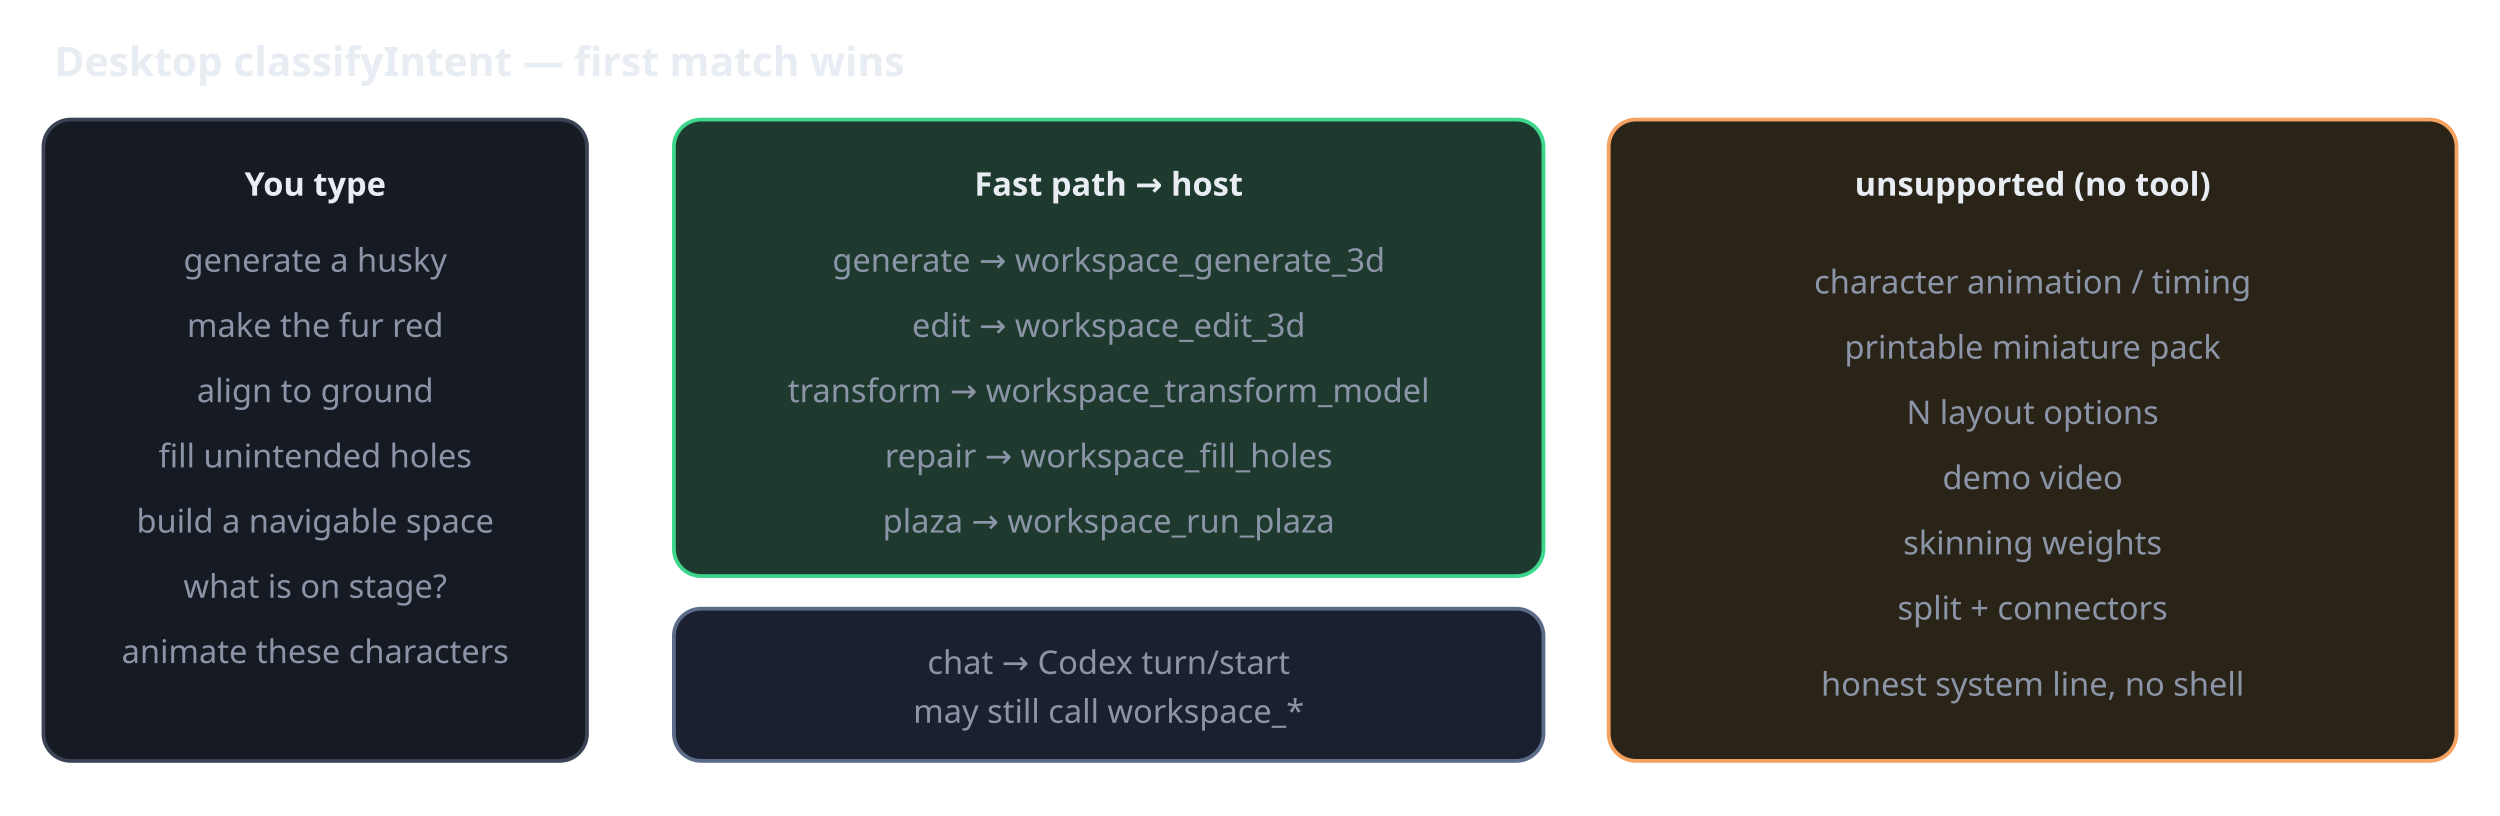
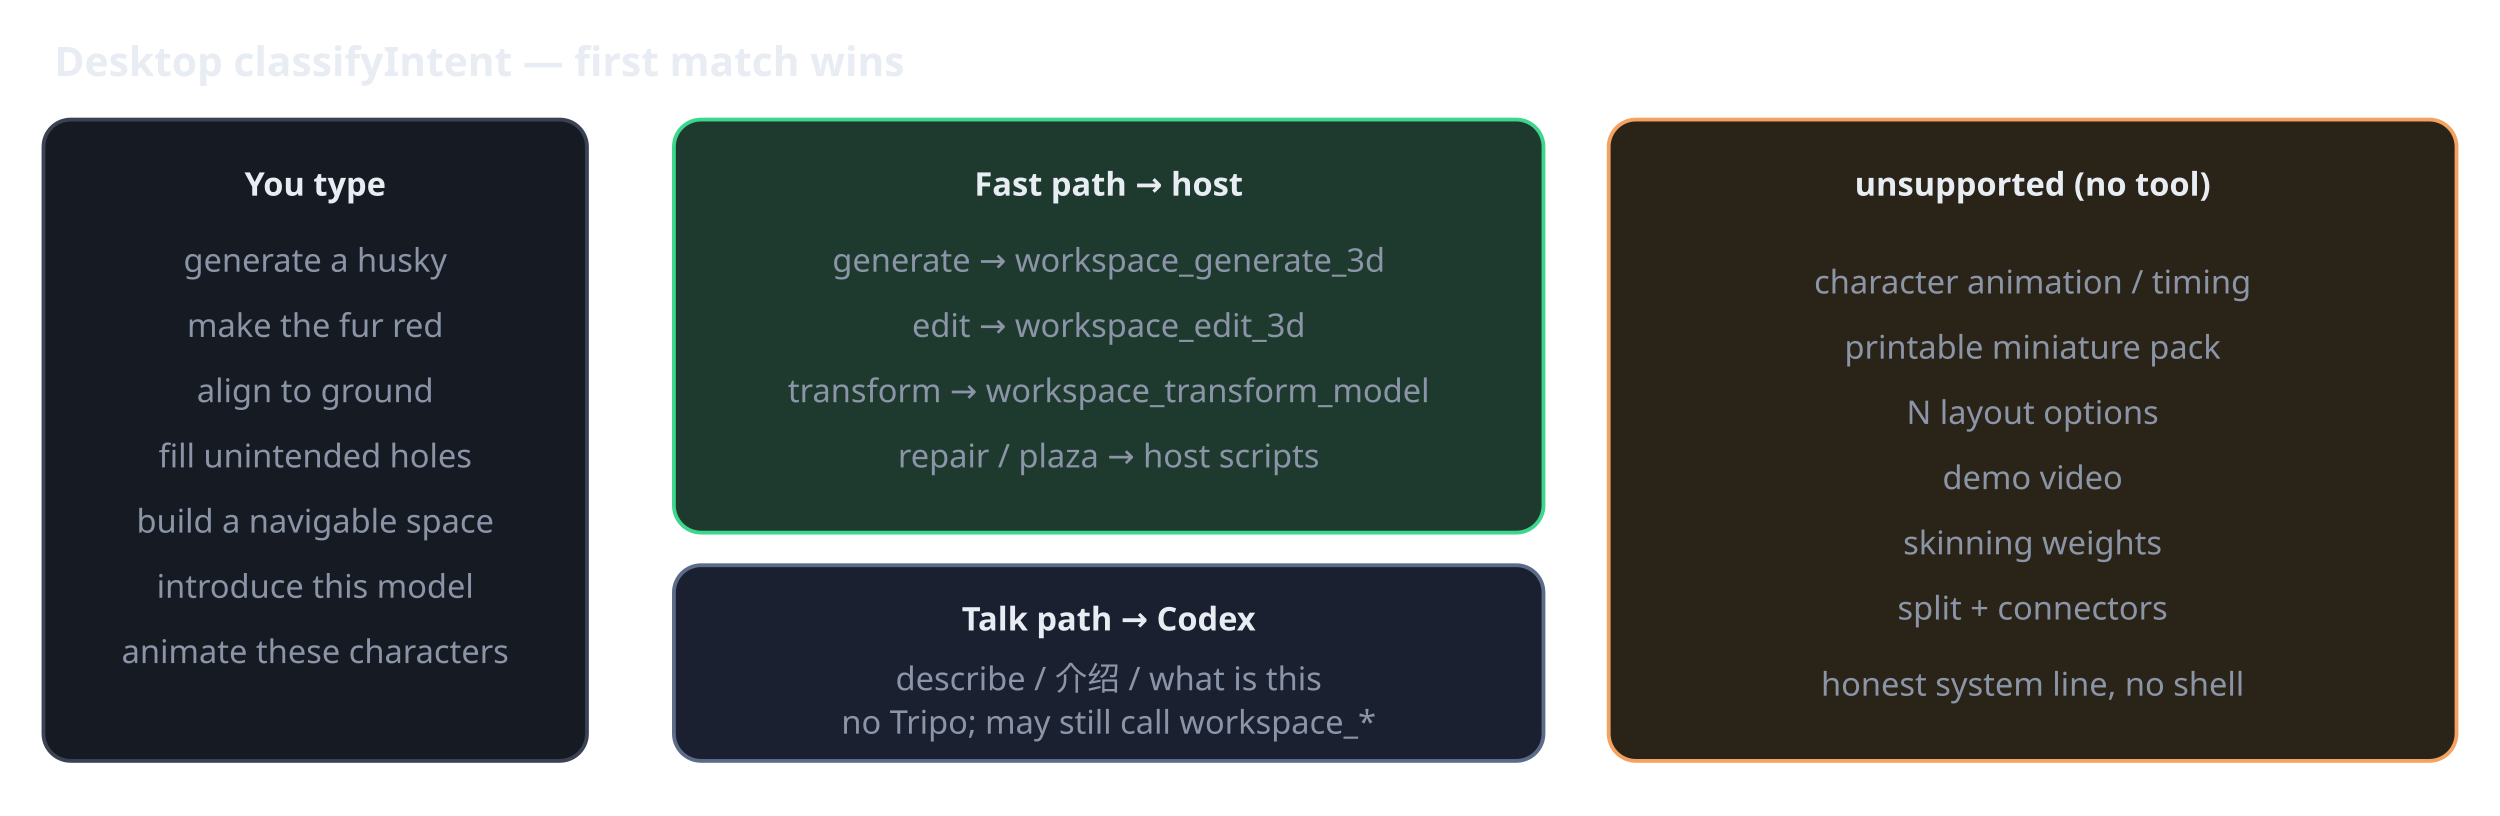
<svg xmlns="http://www.w3.org/2000/svg" width="920" height="300" viewBox="0 0 920 300" role="img" aria-label="classifyIntent routing">
  <style>
    .t { font: 600 15px ui-sans-serif, system-ui, sans-serif; fill: #e8ecf3; }
    .s { font: 12px ui-sans-serif, system-ui, sans-serif; fill: #8b95a7; }
    .h { font: 600 12px ui-sans-serif, system-ui, sans-serif; fill: #e8ecf3; }
    .box { fill: #161a22; stroke: #3a4254; stroke-width: 1.4; }
    .ok { fill: #1e3a2f; stroke: #3dd68c; }
    .no { fill: #2a2418; stroke: #f4a261; }
    .chat { fill: #1a2030; stroke: #5b6b88; }
  </style>
  <text class="t" x="20" y="28">Desktop classifyIntent — first match wins</text>
  <rect class="box" x="16" y="44" width="200" height="236" rx="10" />
  <text class="h" x="116" y="72" text-anchor="middle">You type</text>
  <text class="s" x="116" y="100" text-anchor="middle">generate a husky</text>
  <text class="s" x="116" y="124" text-anchor="middle">make the fur red</text>
  <text class="s" x="116" y="148" text-anchor="middle">align to ground</text>
  <text class="s" x="116" y="172" text-anchor="middle">fill unintended holes</text>
  <text class="s" x="116" y="196" text-anchor="middle">build a navigable space</text>
-   <text class="s" x="116" y="220" text-anchor="middle">what is on stage?</text>
+   <text class="s" x="116" y="220" text-anchor="middle">introduce this model</text>
  <text class="s" x="116" y="244" text-anchor="middle">animate these characters</text>
-   <rect class="box ok" x="248" y="44" width="320" height="168" rx="10" />
+   <rect class="box ok" x="248" y="44" width="320" height="152" rx="10" />
  <text class="h" x="408" y="72" text-anchor="middle">Fast path → host</text>
  <text class="s" x="408" y="100" text-anchor="middle">generate → workspace_generate_3d</text>
  <text class="s" x="408" y="124" text-anchor="middle">edit → workspace_edit_3d</text>
  <text class="s" x="408" y="148" text-anchor="middle">transform → workspace_transform_model</text>
-   <text class="s" x="408" y="172" text-anchor="middle">repair → workspace_fill_holes</text>
-   <text class="s" x="408" y="196" text-anchor="middle">plaza → workspace_run_plaza</text>
-   <rect class="box chat" x="248" y="224" width="320" height="56" rx="10" />
-   <text class="s" x="408" y="248" text-anchor="middle" fill="#e8ecf3">chat → Codex turn/start</text>
-   <text class="s" x="408" y="266" text-anchor="middle">may still call workspace_*</text>
+   <text class="s" x="408" y="172" text-anchor="middle">repair / plaza → host scripts</text>
+   <rect class="box chat" x="248" y="208" width="320" height="72" rx="10" />
+   <text class="h" x="408" y="232" text-anchor="middle">Talk path → Codex</text>
+   <text class="s" x="408" y="254" text-anchor="middle">describe / 介绍 / what is this</text>
+   <text class="s" x="408" y="270" text-anchor="middle">no Tripo; may still call workspace_*</text>
  <rect class="box no" x="592" y="44" width="312" height="236" rx="10" />
  <text class="h" x="748" y="72" text-anchor="middle">unsupported (no tool)</text>
  <text class="s" x="748" y="108" text-anchor="middle">character animation / timing</text>
  <text class="s" x="748" y="132" text-anchor="middle">printable miniature pack</text>
  <text class="s" x="748" y="156" text-anchor="middle">N layout options</text>
  <text class="s" x="748" y="180" text-anchor="middle">demo video</text>
  <text class="s" x="748" y="204" text-anchor="middle">skinning weights</text>
  <text class="s" x="748" y="228" text-anchor="middle">split + connectors</text>
  <text class="s" x="748" y="256" text-anchor="middle">honest system line, no shell</text>
</svg>
